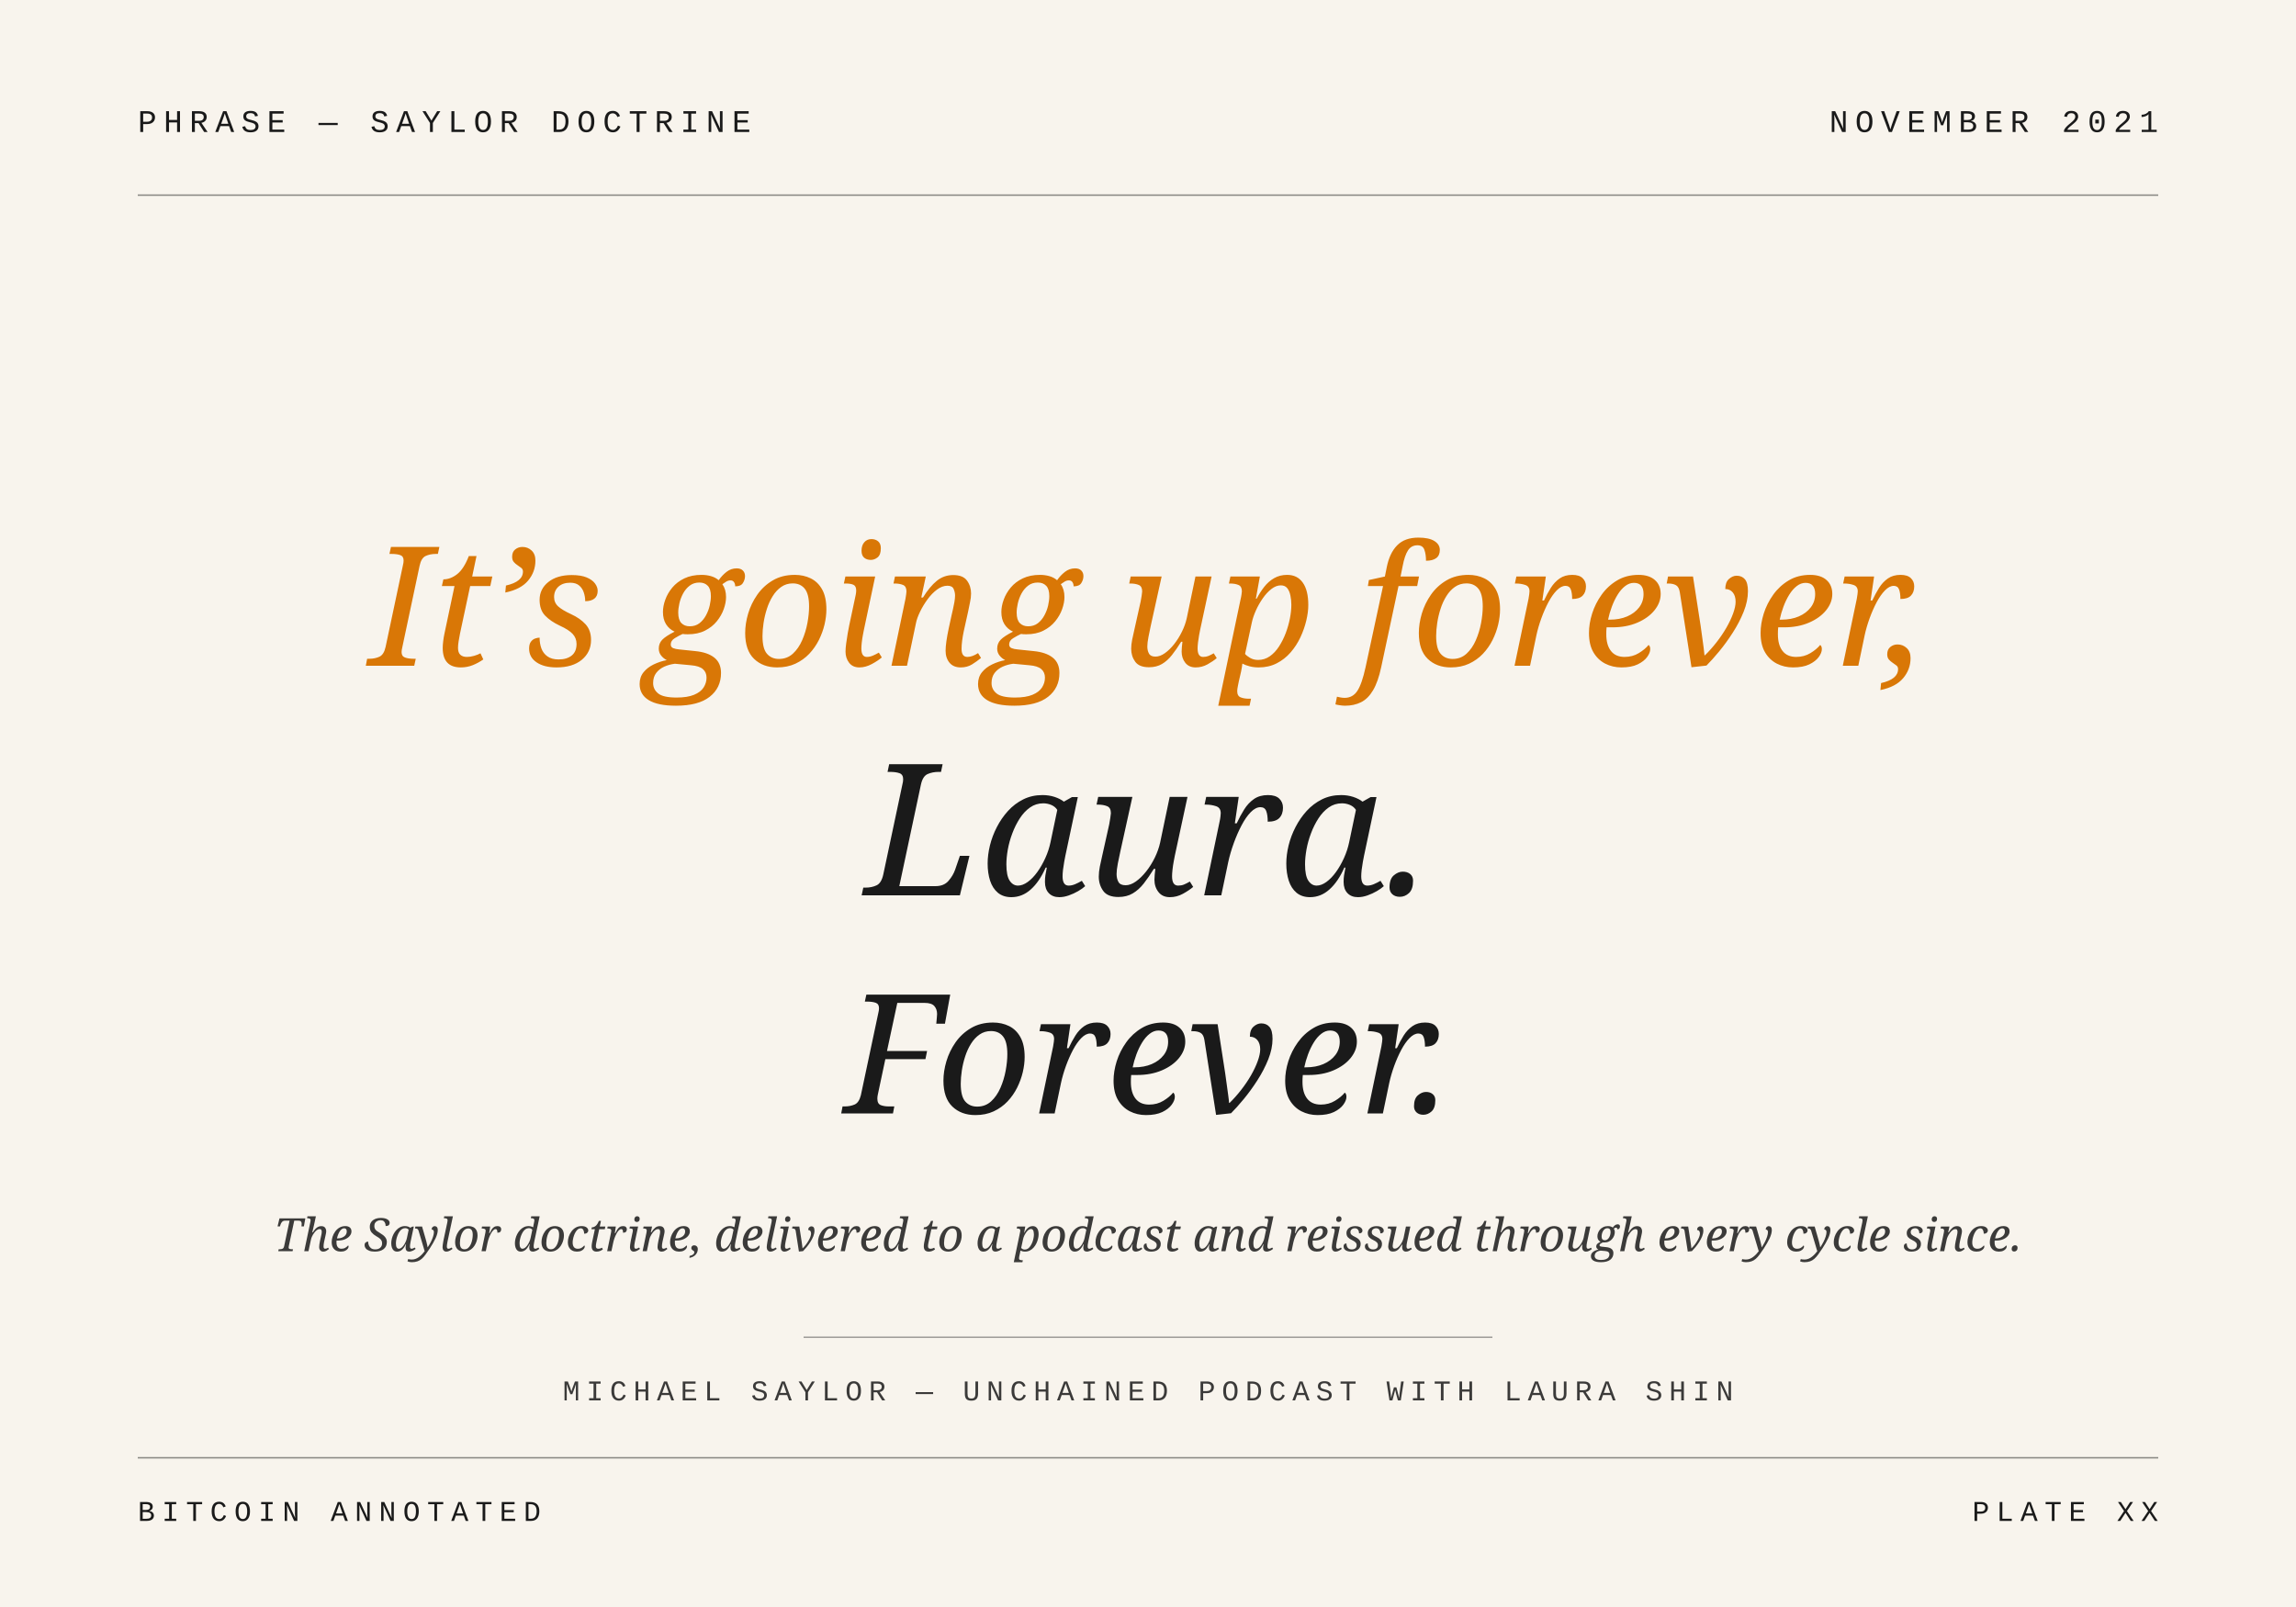
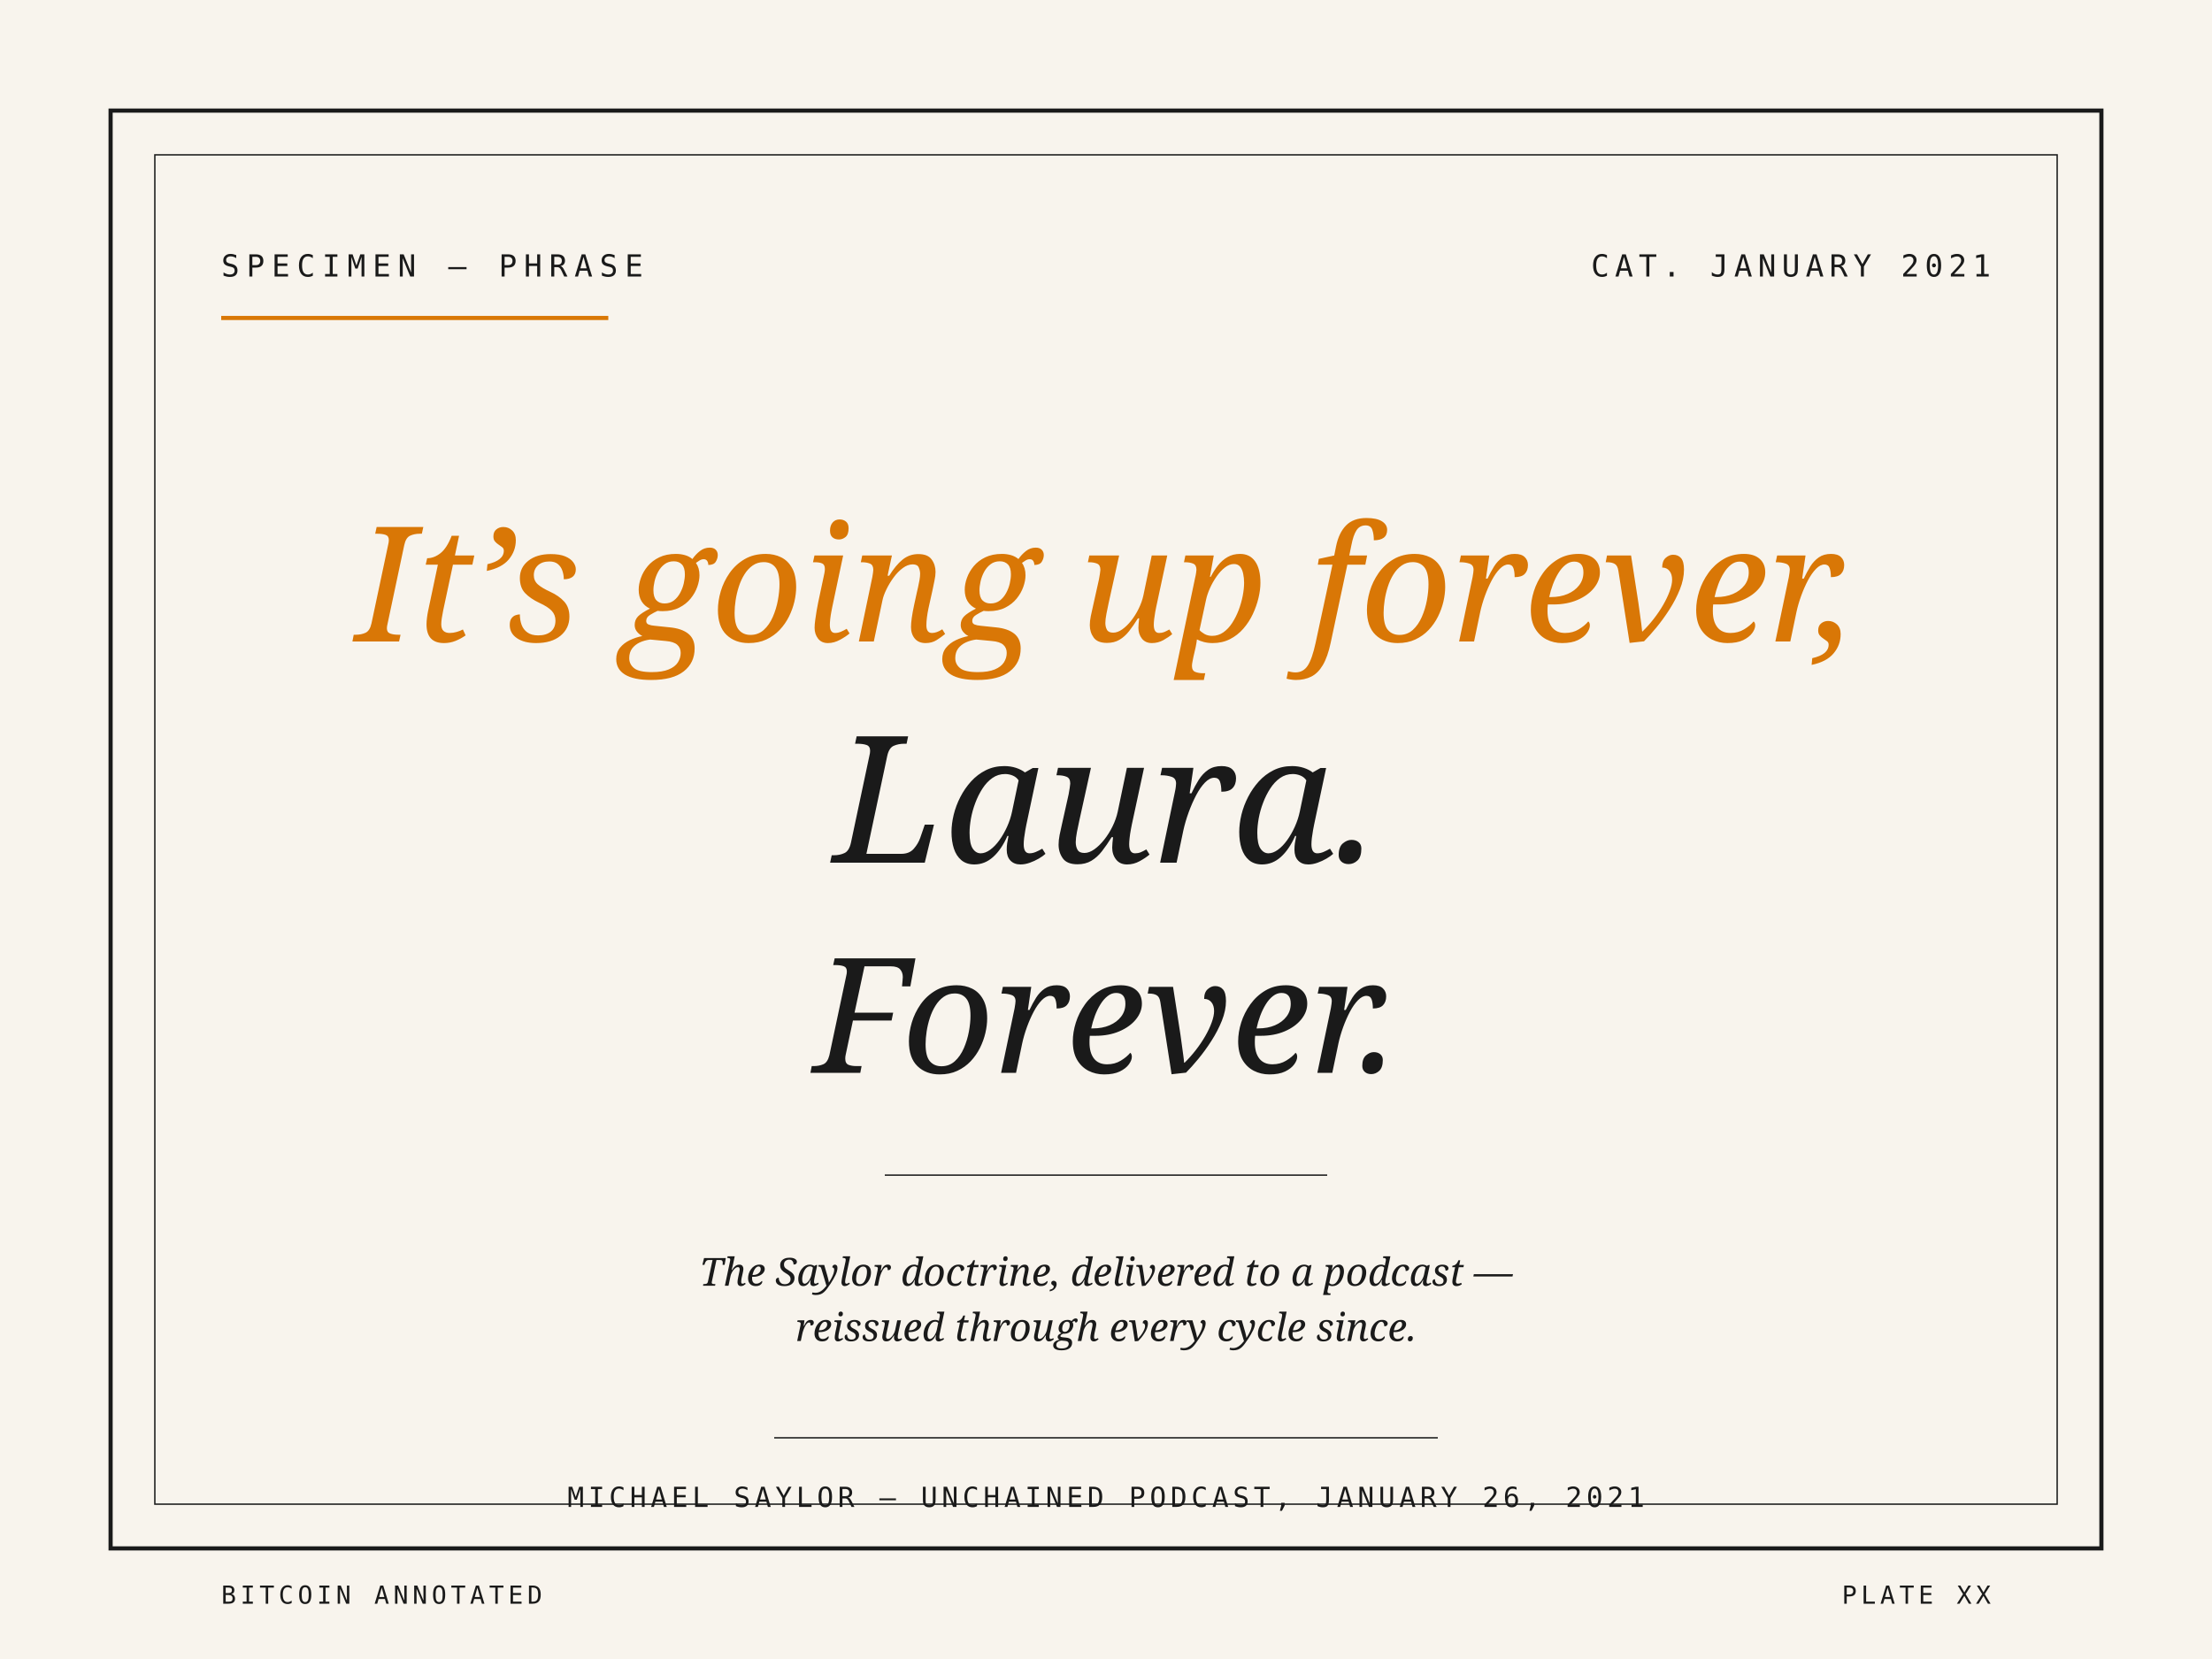
- <svg xmlns="http://www.w3.org/2000/svg" viewBox="0 0 800 560" preserveAspectRatio="xMidYMid meet">
-   <rect width="800" height="560" fill="#f8f4ed" />
-   <text x="48" y="46" font-family="'JetBrains Mono', 'Courier New', monospace" font-size="11" fill="#1a1a1a" letter-spacing="2.4" font-weight="500">PHRASE — SAYLOR DOCTRINE</text>
-   <text x="752" y="46" text-anchor="end" font-family="'JetBrains Mono', 'Courier New', monospace" font-size="11" fill="#1a1a1a" letter-spacing="2.4" font-weight="500">NOVEMBER 2021</text>
-   <line x1="48" y1="68" x2="752" y2="68" stroke="#1a1a1a" stroke-width="0.5" opacity="0.5" />
-   <text x="400" y="232" text-anchor="middle" font-family="'EB Garamond', 'Garamond', Georgia, serif" font-size="58" font-style="italic" fill="#d97706" font-weight="400">It’s going up forever,</text>
-   <text x="400" y="312" text-anchor="middle" font-family="'EB Garamond', 'Garamond', Georgia, serif" font-size="64" font-style="italic" fill="#1a1a1a" font-weight="400">Laura.</text>
-   <text x="400" y="388" text-anchor="middle" font-family="'EB Garamond', 'Garamond', Georgia, serif" font-size="58" font-style="italic" fill="#1a1a1a" font-weight="400">Forever.</text>
-   <text x="400" y="436" text-anchor="middle" font-family="'EB Garamond', 'Garamond', Georgia, serif" font-size="16" font-style="italic" fill="#1a1a1a" opacity="0.85">The Saylor doctrine, delivered to a podcast and reissued through every cycle since.</text>
-   <line x1="280" y1="466" x2="520" y2="466" stroke="#1a1a1a" stroke-width="0.5" opacity="0.4" />
-   <text x="400" y="488" text-anchor="middle" font-family="'JetBrains Mono', 'Courier New', monospace" font-size="10" fill="#1a1a1a" letter-spacing="2.2" font-weight="500" opacity="0.85">MICHAEL SAYLOR — UNCHAINED PODCAST WITH LAURA SHIN</text>
-   <line x1="48" y1="508" x2="752" y2="508" stroke="#1a1a1a" stroke-width="0.5" opacity="0.5" />
-   <text x="48" y="530" font-family="'JetBrains Mono', 'Courier New', monospace" font-size="10" fill="#1a1a1a" letter-spacing="2.4" font-weight="500">BITCOIN ANNOTATED</text>
-   <text x="752" y="530" text-anchor="end" font-family="'JetBrains Mono', 'Courier New', monospace" font-size="10" fill="#1a1a1a" letter-spacing="2.4" font-weight="500">PLATE XX</text>
+ <svg xmlns="http://www.w3.org/2000/svg" viewBox="0 0 800 600" width="800" height="600">
+   <rect width="800" height="600" fill="#f8f4ed" />
+   <rect x="40" y="40" width="720" height="520" fill="none" stroke="#1a1a1a" stroke-width="1.5" />
+   <rect x="56" y="56" width="688" height="488" fill="none" stroke="#1a1a1a" stroke-width="0.5" />
+   <text x="80" y="100" font-family="JetBrains Mono, monospace" font-size="11" fill="#1a1a1a" letter-spacing="2.5">SPECIMEN — PHRASE</text>
+   <line x1="80" y1="115" x2="220" y2="115" stroke="#d97706" stroke-width="1.5" />
+   <text x="720" y="100" font-family="JetBrains Mono, monospace" font-size="11" fill="#1a1a1a" letter-spacing="2" text-anchor="end">CAT. JANUARY 2021</text>
+   <text x="400" y="232" text-anchor="middle" font-family="EB Garamond, Garamond, serif" font-size="58" font-style="italic" fill="#d97706" font-weight="400">It’s going up forever,</text>
+   <text x="400" y="312" text-anchor="middle" font-family="EB Garamond, Garamond, serif" font-size="64" font-style="italic" fill="#1a1a1a" font-weight="400">Laura.</text>
+   <text x="400" y="388" text-anchor="middle" font-family="EB Garamond, Garamond, serif" font-size="58" font-style="italic" fill="#1a1a1a" font-weight="400">Forever.</text>
+   <line x1="320" y1="425" x2="480" y2="425" stroke="#1a1a1a" stroke-width="0.5" />
+   <text x="400" y="465" font-family="EB Garamond, Garamond, serif" font-style="italic" font-size="14" fill="#1a1a1a" text-anchor="middle">The Saylor doctrine, delivered to a podcast —</text>
+   <text x="400" y="485" font-family="EB Garamond, Garamond, serif" font-style="italic" font-size="14" fill="#1a1a1a" text-anchor="middle">reissued through every cycle since.</text>
+   <line x1="280" y1="520" x2="520" y2="520" stroke="#1a1a1a" stroke-width="0.5" />
+   <text x="400" y="545" font-family="JetBrains Mono, monospace" font-size="10" fill="#1a1a1a" letter-spacing="1.5" text-anchor="middle">MICHAEL SAYLOR — UNCHAINED PODCAST, JANUARY 26, 2021</text>
+   <text x="80" y="580" font-family="JetBrains Mono, monospace" font-size="9" fill="#1a1a1a" letter-spacing="1.5">BITCOIN ANNOTATED</text>
+   <text x="720" y="580" font-family="JetBrains Mono, monospace" font-size="9" fill="#1a1a1a" letter-spacing="1.5" text-anchor="end">PLATE XX</text>
</svg>
